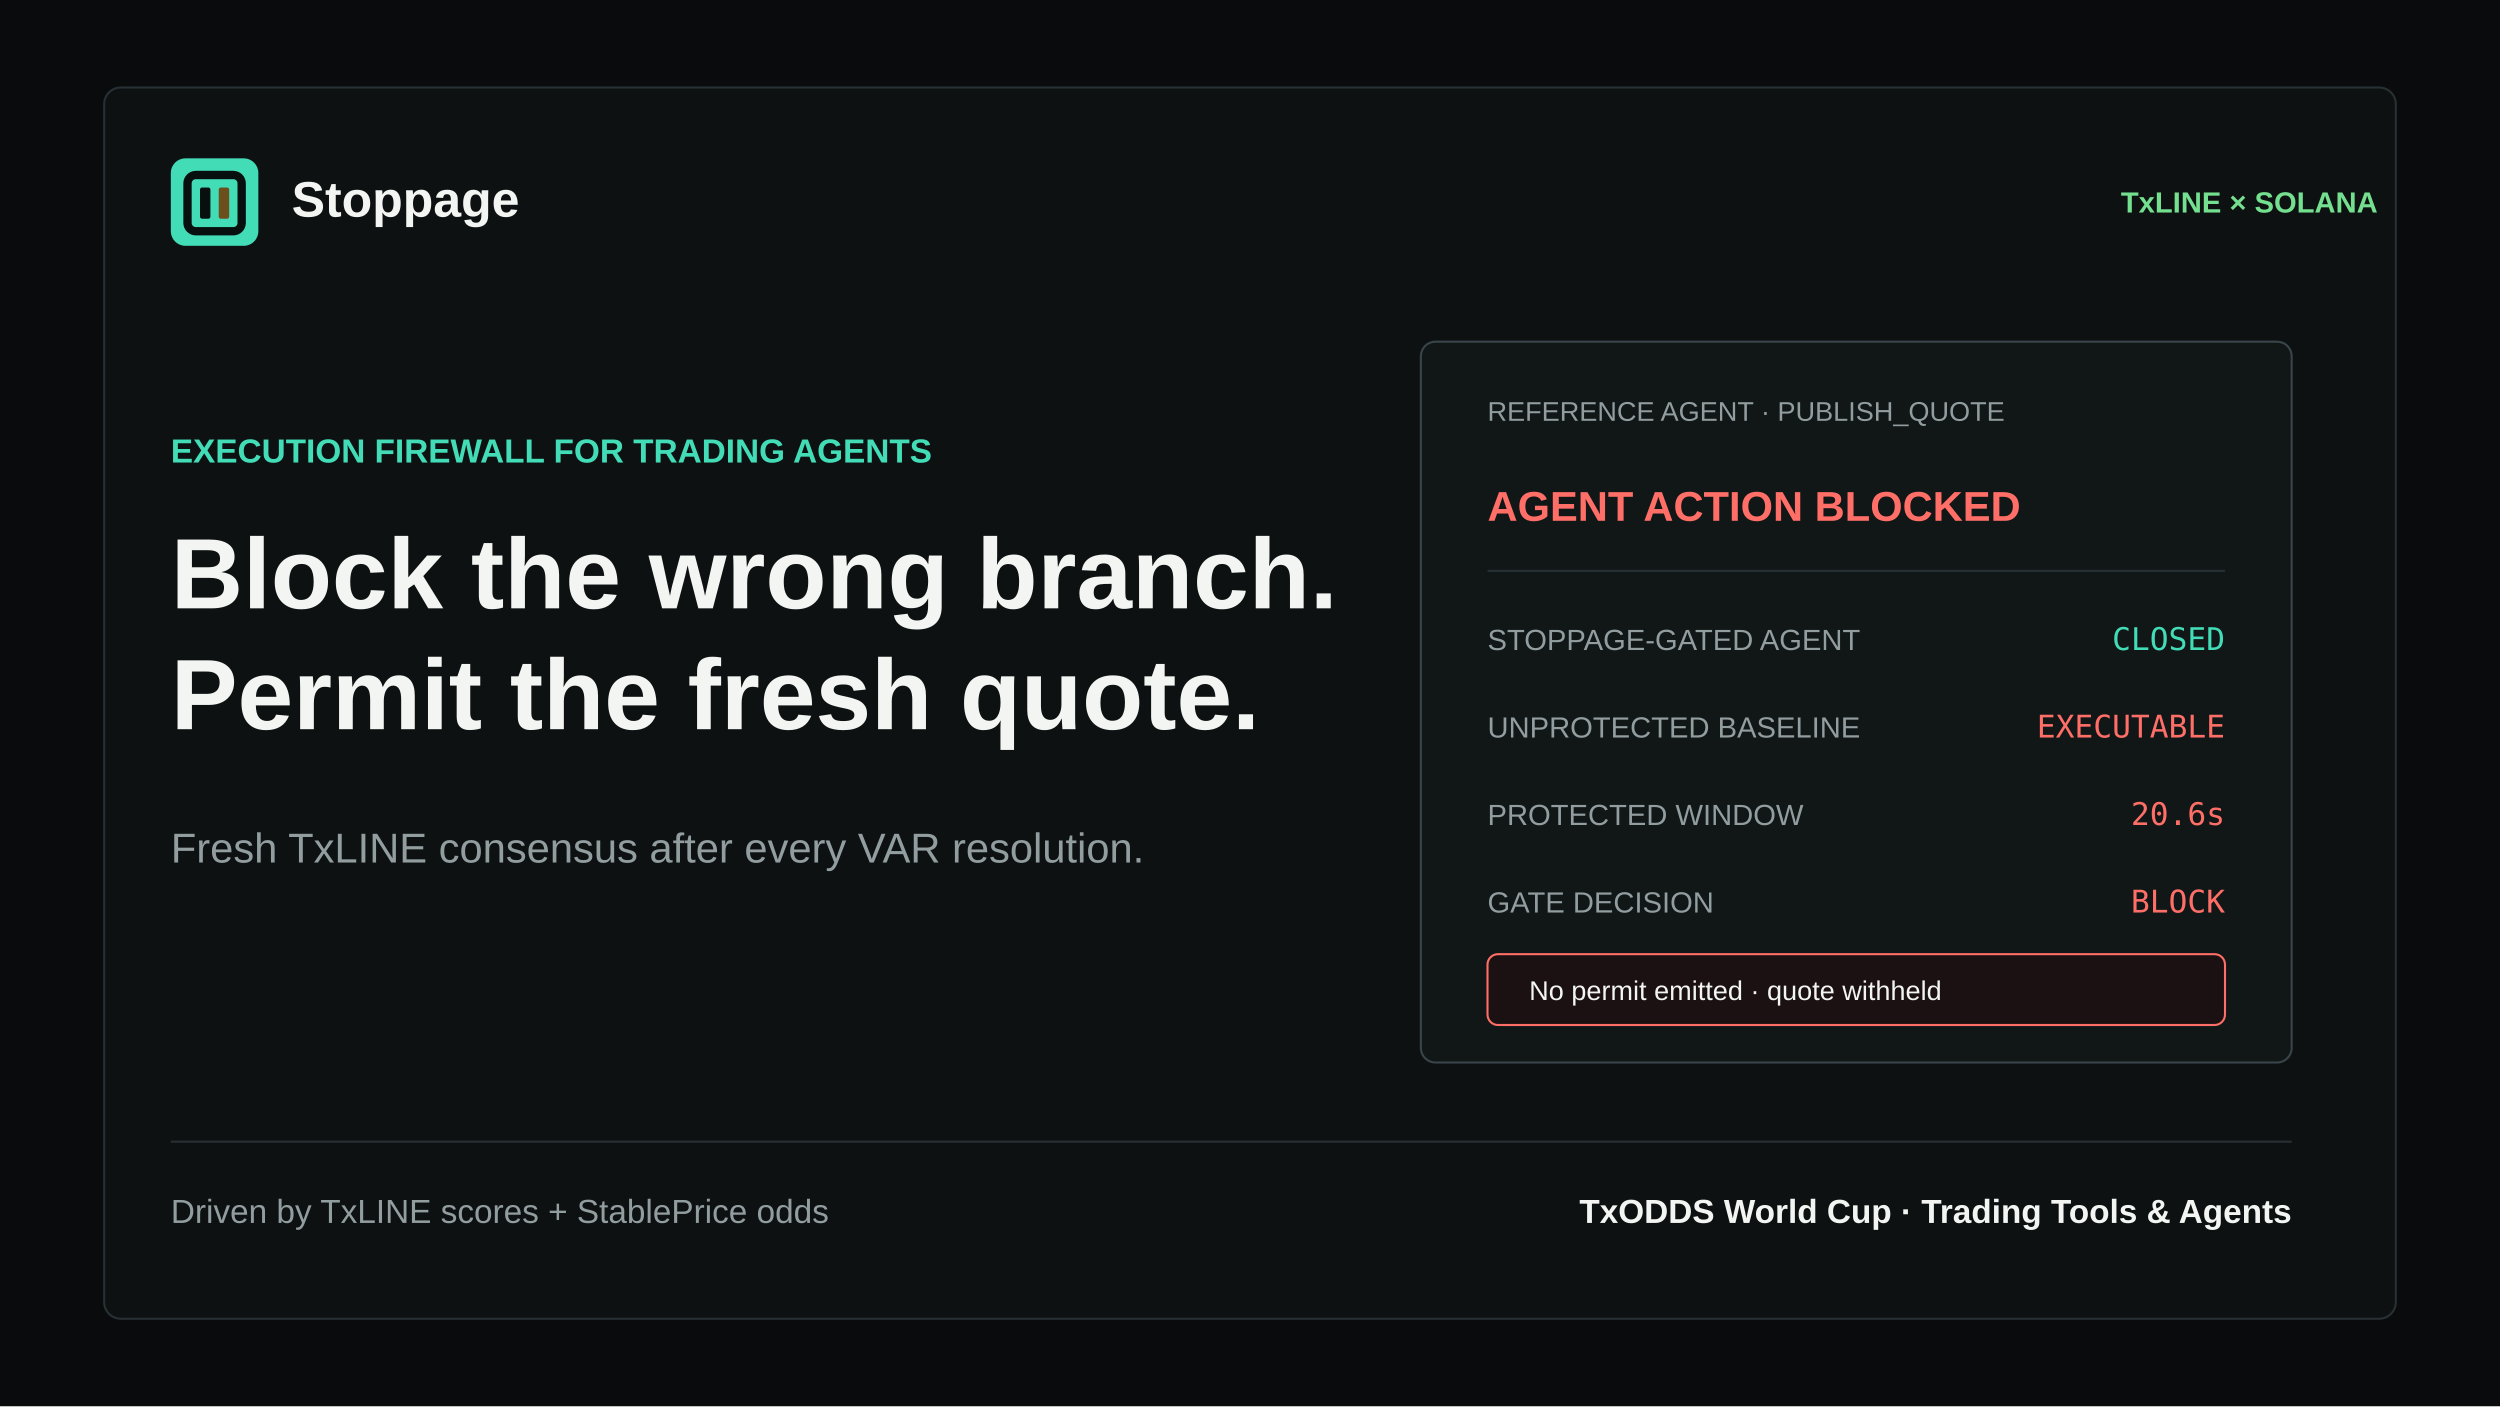
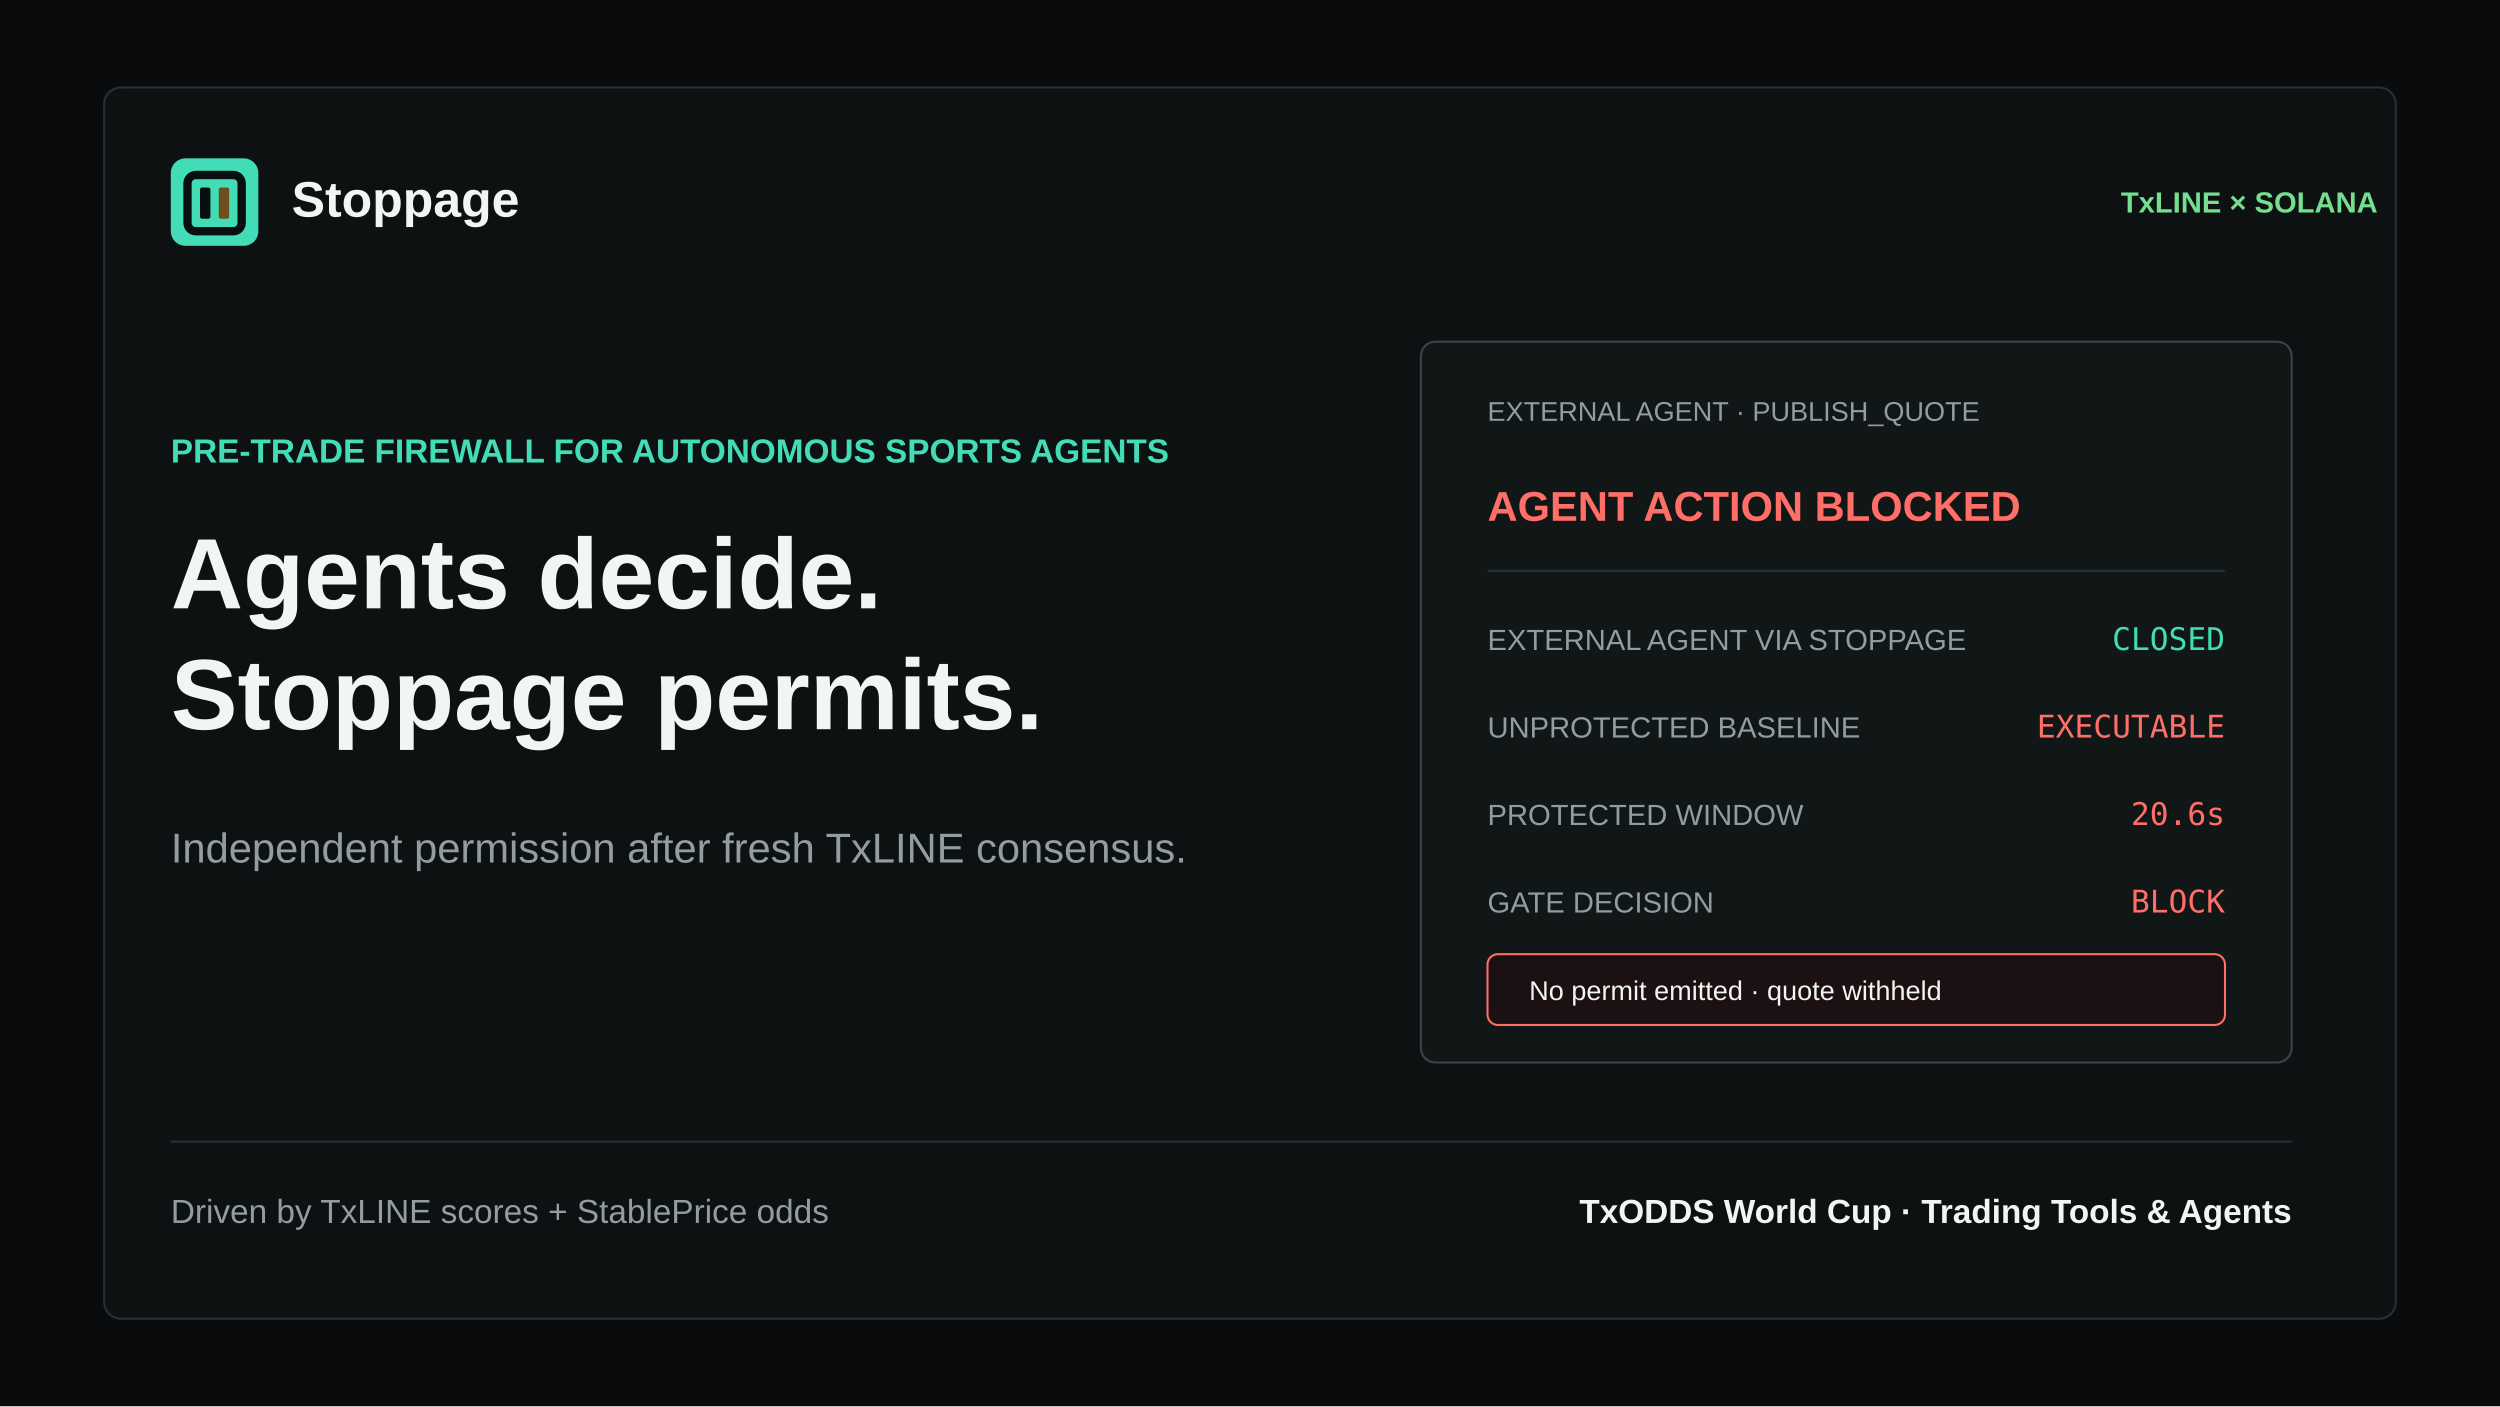
<svg xmlns="http://www.w3.org/2000/svg" width="1200" height="675" viewBox="0 0 1200 675">
  <rect width="1200" height="675" fill="#090b0c" />
  <rect x="50" y="42" width="1100" height="591" rx="8" fill="#0d1112" stroke="#273034" />
  <rect x="82" y="76" width="42" height="42" rx="7" fill="#42ddb7" />
  <rect x="90" y="84" width="26" height="27" rx="4" fill="none" stroke="#07100e" stroke-width="4" />
  <rect x="96" y="90" width="5" height="15" rx="1" fill="#07100e" />
  <rect x="105" y="90" width="5" height="15" rx="1" fill="#6d4e1d" />
  <text x="140" y="104" fill="#f2f5f1" font-family="Arial, sans-serif" font-size="24" font-weight="700">Stoppage</text>
  <text x="1018" y="102" fill="#74df8f" font-family="Arial, sans-serif" font-size="14" font-weight="700">TxLINE × SOLANA</text>
-   <text x="82" y="222" fill="#42ddb7" font-family="Arial, sans-serif" font-size="16" font-weight="700">EXECUTION FIREWALL FOR TRADING AGENTS</text>
-   <text x="82" y="292" fill="#f2f5f1" font-family="Arial, sans-serif" font-size="48" font-weight="700">Block the wrong branch.</text>
-   <text x="82" y="350" fill="#f2f5f1" font-family="Arial, sans-serif" font-size="48" font-weight="700">Permit the fresh quote.</text>
-   <text x="82" y="414" fill="#929da0" font-family="Arial, sans-serif" font-size="20">Fresh TxLINE consensus after every VAR resolution.</text>
+   <text x="82" y="222" fill="#42ddb7" font-family="Arial, sans-serif" font-size="16" font-weight="700">PRE-TRADE FIREWALL FOR AUTONOMOUS SPORTS AGENTS</text>
+   <text x="82" y="292" fill="#f2f5f1" font-family="Arial, sans-serif" font-size="48" font-weight="700">Agents decide.</text>
+   <text x="82" y="350" fill="#f2f5f1" font-family="Arial, sans-serif" font-size="48" font-weight="700">Stoppage permits.</text>
+   <text x="82" y="414" fill="#929da0" font-family="Arial, sans-serif" font-size="20">Independent permission after fresh TxLINE consensus.</text>
  <rect x="682" y="164" width="418" height="346" rx="7" fill="#111617" stroke="#39454a" />
-   <text x="714" y="202" fill="#929da0" font-family="Arial, sans-serif" font-size="13">REFERENCE AGENT · PUBLISH_QUOTE</text>
+   <text x="714" y="202" fill="#929da0" font-family="Arial, sans-serif" font-size="13">EXTERNAL AGENT · PUBLISH_QUOTE</text>
  <text x="714" y="250" fill="#ff6f67" font-family="Arial, sans-serif" font-size="20" font-weight="700">AGENT ACTION BLOCKED</text>
  <line x1="714" y1="274" x2="1068" y2="274" stroke="#273034" />
-   <text x="714" y="312" fill="#929da0" font-family="Arial, sans-serif" font-size="14">STOPPAGE-GATED AGENT</text>
+   <text x="714" y="312" fill="#929da0" font-family="Arial, sans-serif" font-size="14">EXTERNAL AGENT VIA STOPPAGE</text>
  <text x="1068" y="312" text-anchor="end" fill="#42ddb7" font-family="monospace" font-size="15">CLOSED</text>
  <text x="714" y="354" fill="#929da0" font-family="Arial, sans-serif" font-size="14">UNPROTECTED BASELINE</text>
  <text x="1068" y="354" text-anchor="end" fill="#ff6f67" font-family="monospace" font-size="15">EXECUTABLE</text>
  <text x="714" y="396" fill="#929da0" font-family="Arial, sans-serif" font-size="14">PROTECTED WINDOW</text>
  <text x="1068" y="396" text-anchor="end" fill="#ff6f67" font-family="monospace" font-size="15">20.6s</text>
  <text x="714" y="438" fill="#929da0" font-family="Arial, sans-serif" font-size="14">GATE DECISION</text>
  <text x="1068" y="438" text-anchor="end" fill="#ff6f67" font-family="monospace" font-size="15">BLOCK</text>
  <rect x="714" y="458" width="354" height="34" rx="5" fill="#1b1112" stroke="#ff6f67" />
  <text x="734" y="480" fill="#f2f5f1" font-family="Arial, sans-serif" font-size="13">No permit emitted · quote withheld</text>
  <line x1="82" y1="548" x2="1100" y2="548" stroke="#273034" />
  <text x="82" y="587" fill="#929da0" font-family="Arial, sans-serif" font-size="16">Driven by TxLINE scores + StablePrice odds</text>
  <text x="1100" y="587" text-anchor="end" fill="#f2f5f1" font-family="Arial, sans-serif" font-size="16" font-weight="700">TxODDS World Cup · Trading Tools &amp; Agents</text>
</svg>
